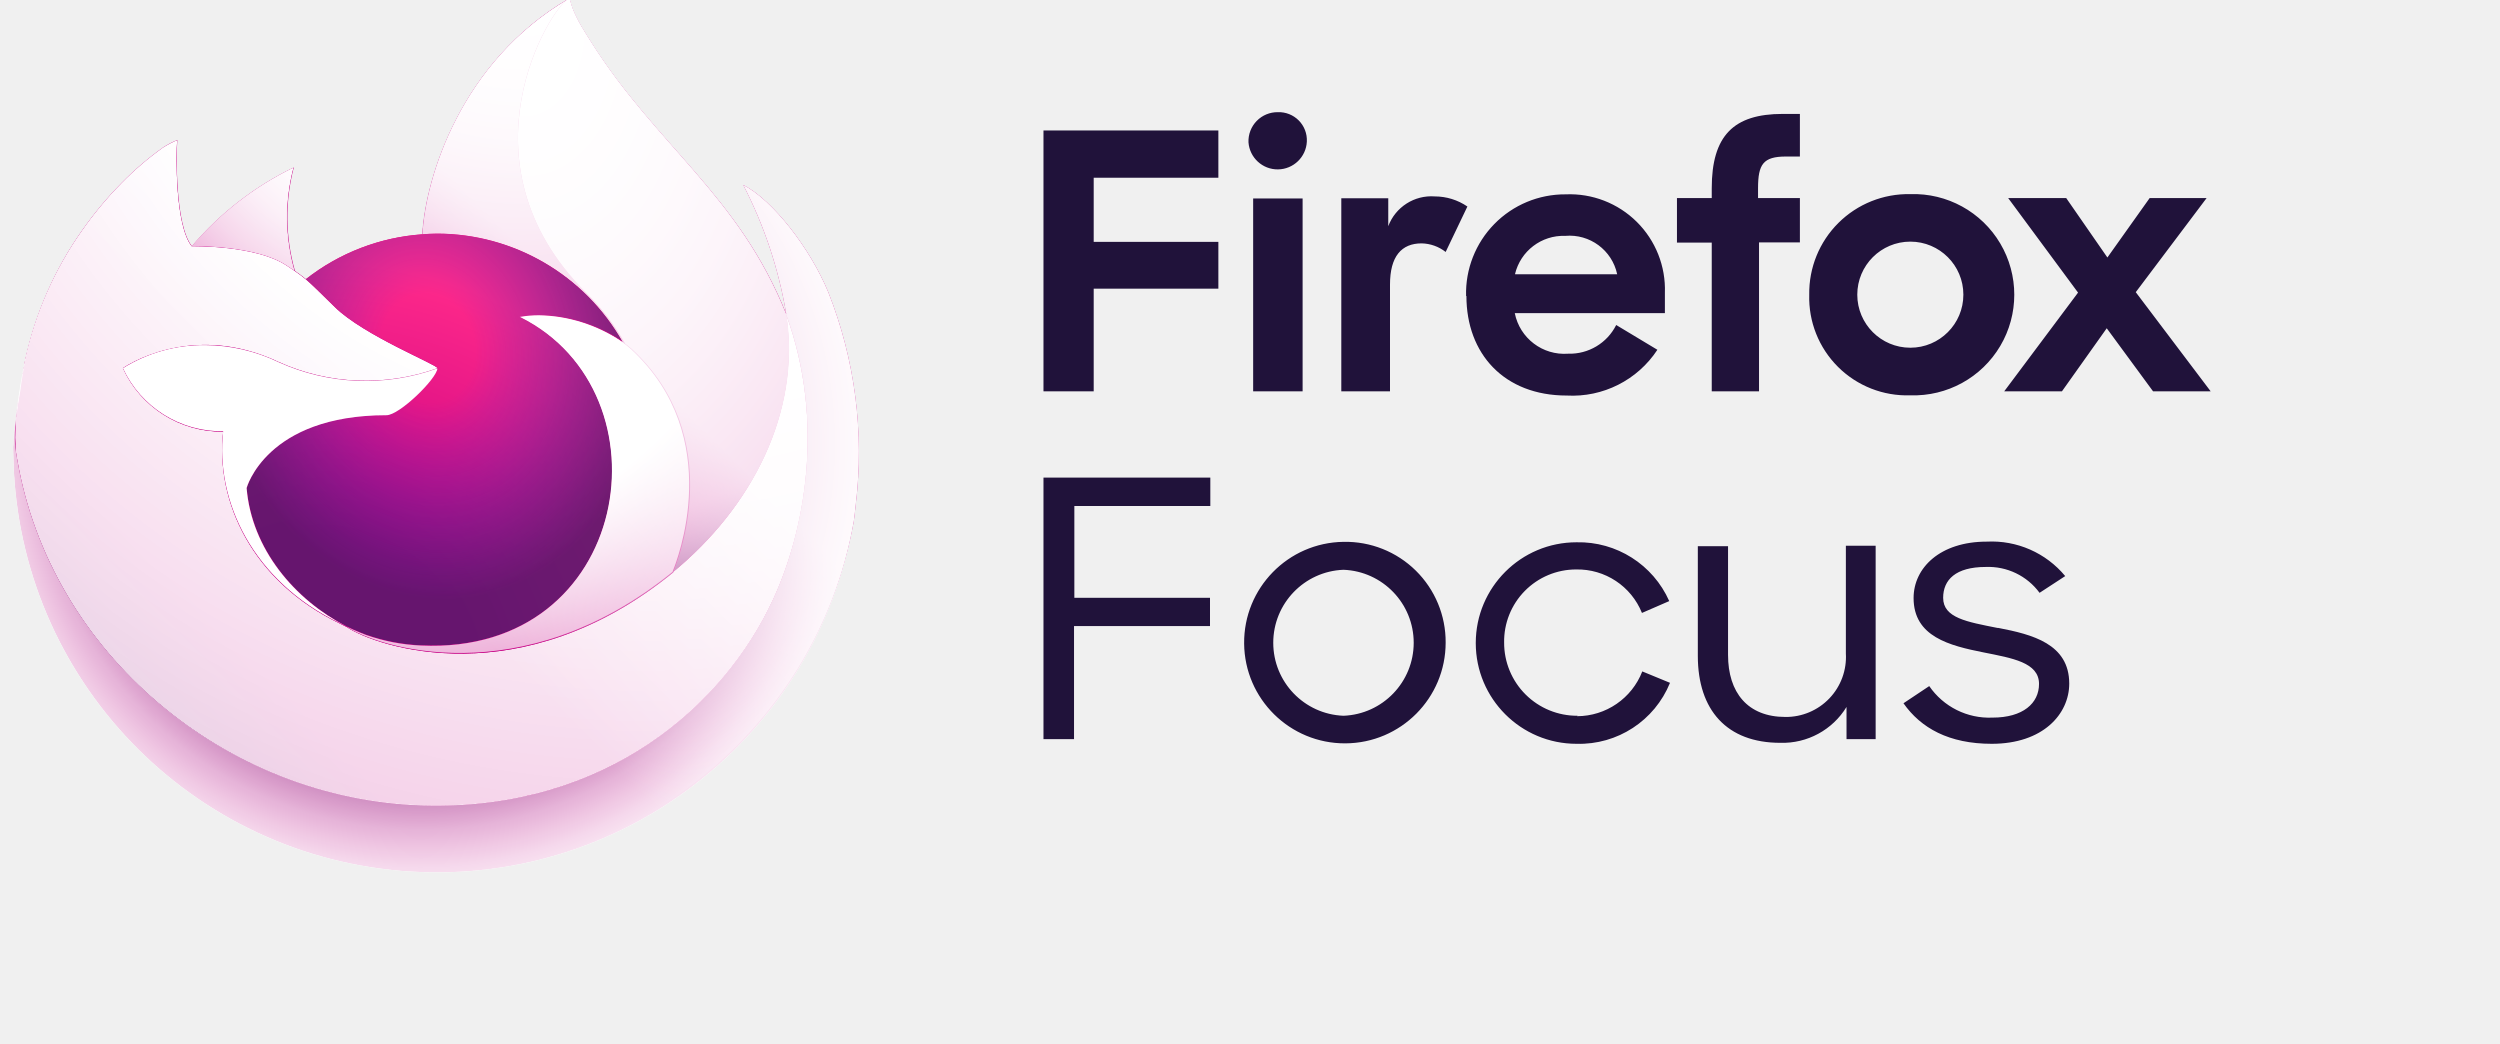
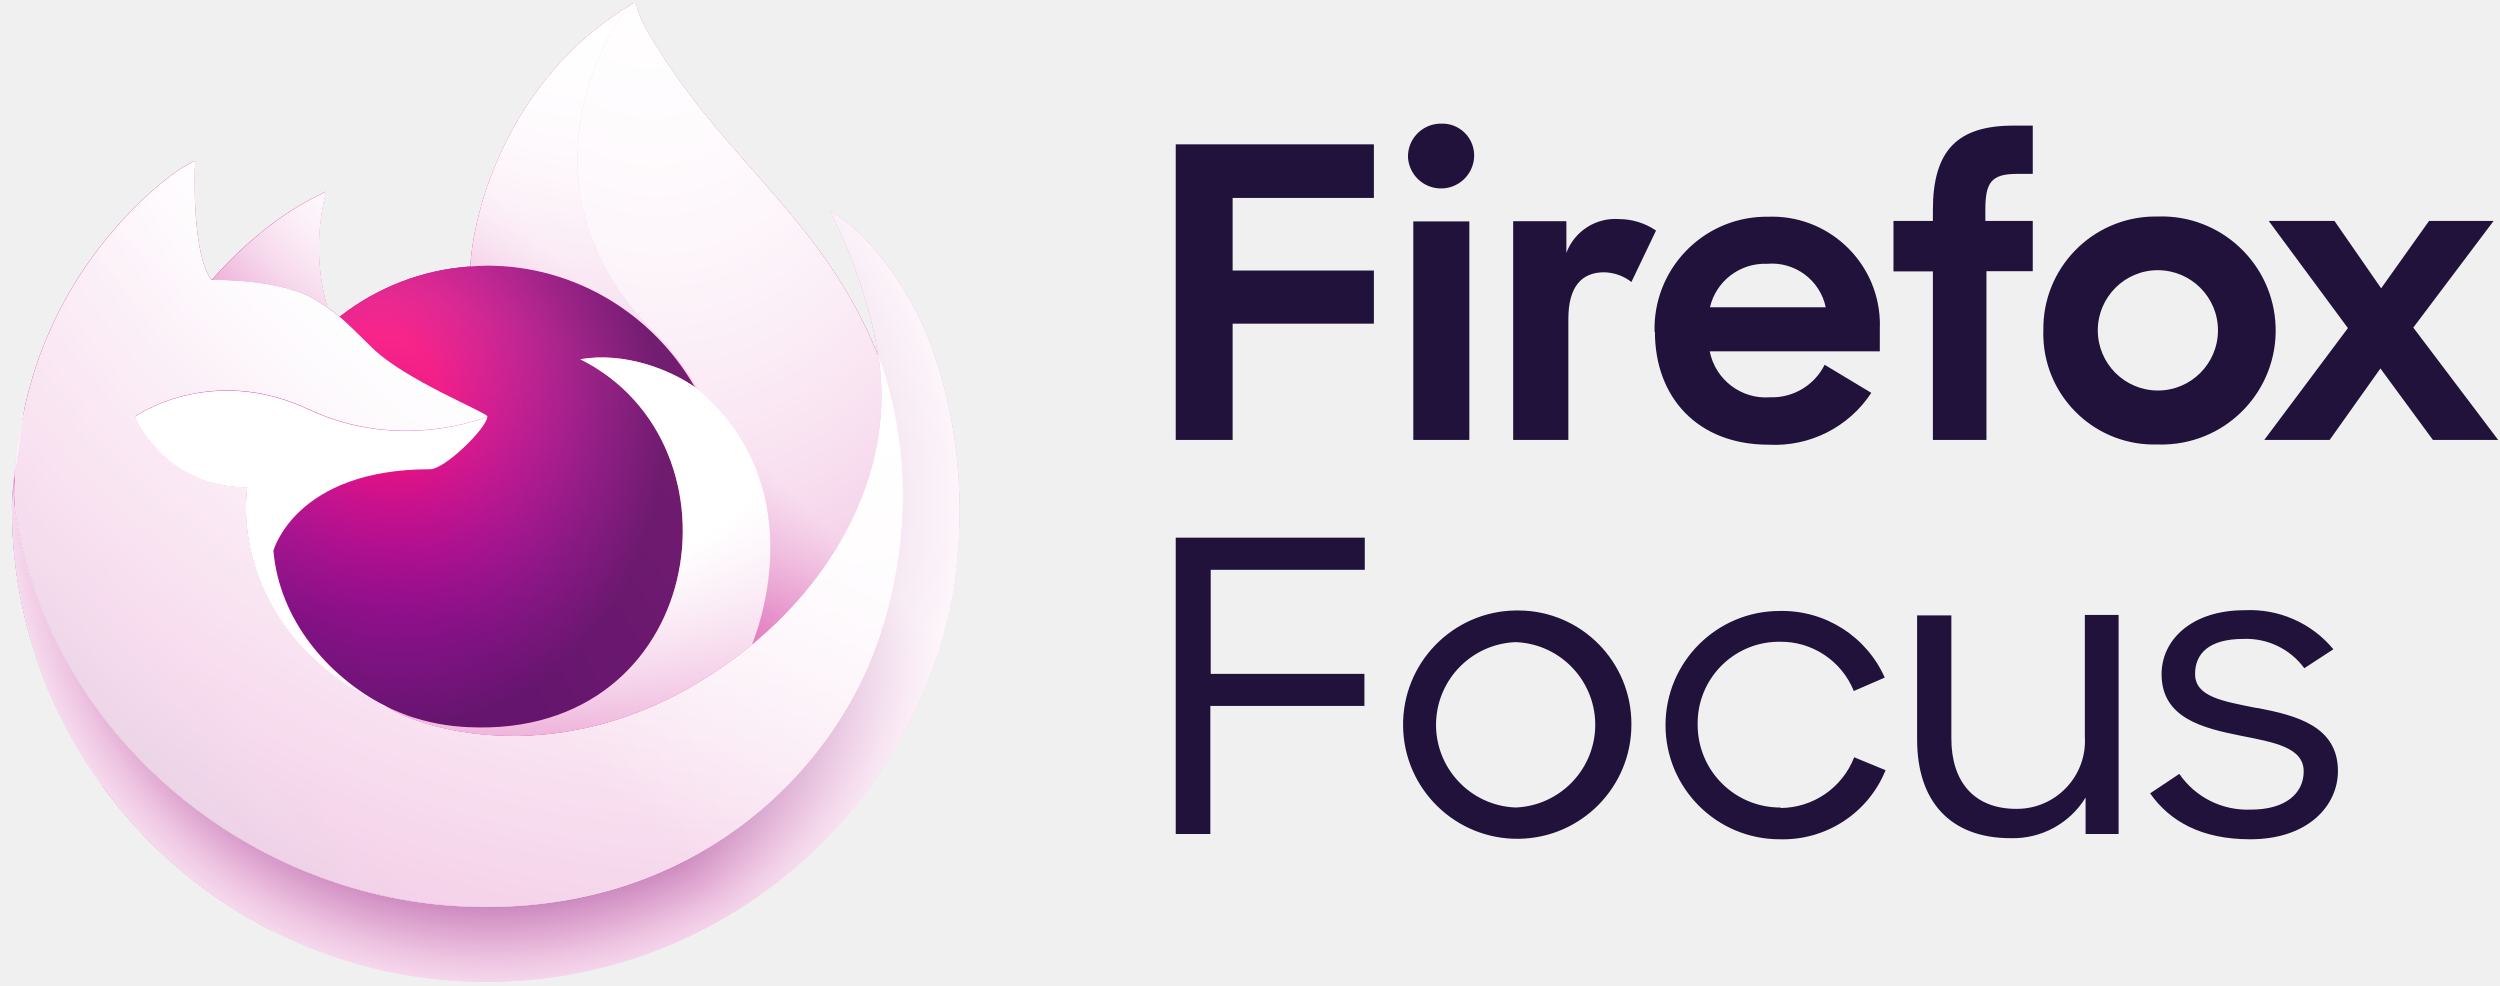
- <svg xmlns="http://www.w3.org/2000/svg" width="230" height="96" viewBox="0 0 230 96">
+ <svg xmlns="http://www.w3.org/2000/svg" xmlns:xlink="http://www.w3.org/1999/xlink" xml:space="preserve" viewBox="0 0 202.7 80" width="203" height="80">
+   <path fill="#20123A" d="M95.32 11.72h16.09v4.35H99.94v5.9h11.47v4.31H99.94v9.44h-4.62v-24zm21.56-1.68c1.42-.05 2.62 1.06 2.67 2.49v.21c-.07 1.48-1.33 2.63-2.81 2.56-1.36-.06-2.46-1.13-2.56-2.49-.06-1.47 1.09-2.71 2.57-2.77h.13m-2.27 7.94h4.55v17.74h-4.55V17.98zm17.71 4.92c-.63-.5-1.41-.77-2.21-.79-1.85 0-2.91 1.19-2.91 3.79v9.82h-4.48V17.96h4.32v2.57c.66-1.76 2.4-2.88 4.28-2.74 1.07 0 2.12.33 3 .93l-2 4.18zm1.88 4.05c-.14-5.02 3.82-9.21 8.85-9.35h.31c4.83-.21 8.92 3.54 9.13 8.38.01.23.01.46 0 .68v1.87h-13.81c.46 2.31 2.57 3.91 4.91 3.73 1.86.06 3.59-.97 4.42-2.64l3.79 2.28c-1.83 2.79-5.01 4.39-8.34 4.21-5.77 0-9.23-3.85-9.23-9.16m4.51-2h9.36c-.47-2.22-2.52-3.73-4.78-3.53-2.18-.08-4.12 1.4-4.62 3.52m14.9-7h3.2v-.89c0-4.84 2-6.85 6.53-6.85h1.58v3.92h-1.28c-2.11 0-2.57.72-2.57 2.93v.89h3.85v4.08h-3.76v13.7h-4.35V22.04h-3.2v-4.1zm12.17 8.89c-.08-5.03 3.94-9.17 8.97-9.25h.33c5.11-.17 9.39 3.84 9.56 8.95s-3.84 9.39-8.95 9.56c-.2.01-.41.01-.61 0-4.97.17-9.13-3.72-9.3-8.69-.01-.19-.01-.38 0-.57m14.18 0c0-2.7-2.18-4.88-4.87-4.89s-4.88 2.18-4.89 4.87v.01c0 2.7 2.18 4.88 4.87 4.89s4.88-2.18 4.89-4.87v-.01m10.55-.19-6.43-8.7h5.34l3.79 5.47 3.89-5.47h5.24l-6.52 8.66 6.89 9.12h-5.3l-4.26-5.8-4.12 5.8h-5.31l6.79-9.08zM95.32 67.72h2.81v-10.4h12.51v-2.6H98.16v-8.45h12.51v-2.61H95.32v24.06zm27.6-18.15c-5.12.07-9.21 4.28-9.14 9.4.07 5.12 4.28 9.21 9.4 9.14 5.07-.07 9.14-4.2 9.14-9.27.03-5.09-4.06-9.24-9.15-9.27h-.25m0 16c-3.71-.14-6.6-3.27-6.46-6.97.14-3.51 2.95-6.32 6.46-6.46 3.71.14 6.6 3.27 6.46 6.97-.14 3.51-2.96 6.32-6.46 6.46m21.54 0c-3.71.03-6.73-2.95-6.76-6.66v-.07c-.06-3.66 2.85-6.67 6.51-6.73h.11c2.65-.06 5.07 1.54 6.06 4l2.51-1.09c-1.49-3.36-4.86-5.49-8.53-5.41-5.12 0-9.27 4.15-9.27 9.27s4.15 9.27 9.27 9.27c3.76.11 7.19-2.13 8.6-5.61l-2.55-1.05c-.96 2.48-3.34 4.11-6 4.12m24.73-5.77c.18 3.04-2.15 5.65-5.19 5.83-.12.01-.25.01-.37.01-3.48 0-5.28-2.25-5.28-5.71v-10h-2.78v10.09c0 5 2.68 8 7.59 8 2.48.07 4.8-1.19 6.09-3.3v2.96h2.68V49.93h-2.74v9.91zm13.95-2.35c-2.81-.56-5-.92-5-2.77 0-1.65 1.14-2.84 3.92-2.84 1.94-.08 3.8.81 4.95 2.38l2.36-1.54c-1.77-2.14-4.45-3.31-7.22-3.17-4.29 0-6.73 2.41-6.73 5.19 0 3.56 3.32 4.38 6.43 5 2.64.53 5.11.92 5.11 2.9 0 1.78-1.47 3.1-4.28 3.1-2.31.1-4.51-.99-5.82-2.9l-2.37 1.58c1.6 2.28 4.18 3.73 8.12 3.73 4.72 0 7.13-2.74 7.13-5.54 0-3.66-3.41-4.52-6.52-5.12" />
+   <linearGradient id="a" x1="69.884" x2="5.941" y1="84.88" y2="23.188" gradientTransform="matrix(1 0 0 -1 0 97.4403)" gradientUnits="userSpaceOnUse">
+     <stop offset="0" stop-color="#c60084" />
+     <stop offset=".76" stop-color="#c60084" />
+     <stop offset="1" stop-color="#4e1a69" />
+   </linearGradient>
+   <path fill="url(#a)" d="M74.99 26.91c-1.67-4.03-5.06-8.37-7.73-9.75 2.17 4.25 3.42 8.51 3.9 11.69 0 0 0 .02.01.06C66.81 18.06 59.43 13.68 53.4 4.15c-.31-.48-.61-.96-.91-1.48-.17-.29-.3-.55-.42-.8-.25-.48-.44-.99-.58-1.52 0-.05-.04-.1-.09-.1-.02-.01-.05-.01-.07 0-.01 0-.01.01-.02.01s-.02.01-.03.01l.02-.02C41.62 5.92 38.34 16.4 38.04 21.64c-3.87.26-7.56 1.69-10.61 4.08-.32-.27-.65-.52-1-.75-.88-3.07-.91-6.32-.11-9.41-3.96 1.8-7.03 4.65-9.27 7.16h-.02c-1.53-1.93-1.42-8.31-1.33-9.65-.02-.08-1.14.58-1.28.68-1.35.96-2.61 2.04-3.77 3.22-1.32 1.34-2.52 2.78-3.6 4.31-2.48 3.51-4.23 7.48-5.17 11.67-.02.08-.03.17-.05.25-.07.34-.33 2.04-.38 2.4v.08C1.11 37.43.9 39.21.82 41v.2c0 21.27 17.25 38.51 38.52 38.51 19.05 0 34.87-13.83 37.97-32 .06-.49.12-.99.17-1.49.77-6.56-.08-13.5-2.49-19.31zm-44.4 30.15c.18.08.35.18.53.26l.03.02c-.19-.09-.37-.18-.56-.28zm8.81-23.23zm31.77-4.9v-.04.04z" />
  <defs>
-     <clipPath id="g">
-       <path fill="none" d="M0 0h230v80H0z" />
-     </clipPath>
-     <clipPath id="clip-1">
-       <path fill="none" d="M0 0h136v208H0z" />
-     </clipPath>
-     <clipPath id="clip-2">
-       <path d="M54.87 85.75c.27.13.53.28.8.4l-.85-.43m13.37-35.03zm47.92-7.4v-.06a.13.13 0 0 0 0 .06M86.21 0h-.07c-14.6 8.56-19.56 24.38-20 32.3a29.18 29.18 0 0 0-16 6.16c-.48-.4-.94-.74-1.51-1.13a26.93 26.93 0 0 1-.16-14.21 43.07 43.07 0 0 0-14 10.81c-2.31-2.93-2.14-12.55-2-14.57a10.69 10.69 0 0 0-1.94 1 42.36 42.36 0 0 0-5.69 4.87 51 51 0 0 0-5.42 6.51 48.91 48.91 0 0 0-7.8 17.62c0 .12-.05.25-.08.38-.11.51-.51 3.07-.58 3.63a.62.62 0 0 1 0 .13 55.6 55.6 0 0 0-.94 8v.3a58.14 58.14 0 0 0 115.36 9.9c.1-.74.18-1.49.26-2.24a59.62 59.62 0 0 0-3.77-29.21c-2.52-6.08-7.64-12.64-11.66-14.72a60.37 60.37 0 0 1 5.89 17.65.51.51 0 0 0 0 .09c-6.57-16.38-17.72-23-26.82-37.38-.46-.73-.92-1.46-1.37-2.22a16.4 16.4 0 0 1-.64-1.21 10.42 10.42 0 0 1-.87-2.3.14.14 0 0 0-.12-.16h-.07z" fill="none" />
-     </clipPath>
-     <linearGradient id="gradient-1" y1="207.99" x2="1" y2="207.99" gradientTransform="matrix(-134.1 0 0 134.1 130.09 -27831.57)" gradientUnits="userSpaceOnUse">
-       <stop offset="0" stop-color="#c60084" />
-       <stop offset="0.76" stop-color="#c60084" />
-       <stop offset="1" stop-color="#4e1a69" />
-     </linearGradient>
-     <clipPath id="clip-3">
-       <path d="M116.1 43.18a.13.13 0 0 0 0 .06c5.48 14.88 2.49 30-1.81 39.24-6.67 14.3-22.79 29-48 28.24C39 110 15 89.75 10.48 63.24c-.82-4.18 0-6.3.41-9.69a43.3 43.3 0 0 0-.94 8v.3a58.14 58.14 0 0 0 115.43 9.85c.1-.74.18-1.49.26-2.24a59.62 59.62 0 0 0-3.77-29.21c-2.52-6.08-7.64-12.64-11.66-14.72a60.37 60.37 0 0 1 5.89 17.65" fill="none" />
-     </clipPath>
-     <radialGradient id="gradient-2" cx="0" cy="208" r="1" gradientTransform="matrix(-121.19 0 0 121.19 140.53 -25141.13)" gradientUnits="userSpaceOnUse">
-       <stop offset="0" stop-color="#fff" />
-       <stop offset="0.13" stop-color="#fff" />
-       <stop offset="1" stop-color="#fff" />
-     </radialGradient>
-     <mask id="mask-1" x="-36.58" y="-31.81" width="209.63" height="209.16" maskUnits="userSpaceOnUse">
-       <path transform="rotate(-50.87 68.23 72.76)" fill="url(#gradient-3)" d="M-5.37-2.47h147.21v150.48H-5.37z" />
-     </mask>
-     <radialGradient id="gradient-3" cx="0" cy="208" r="1" gradientTransform="matrix(-121.19 0 0 121.19 75.65 -25143.99)" gradientUnits="userSpaceOnUse">
-       <stop offset="0" stop-color="#fff" />
-       <stop offset="0.3" stop-color="#fff" />
-       <stop offset="0.33" stop-color="#dcdcdc" />
-       <stop offset="0.39" stop-color="#8a8a8a" />
-       <stop offset="0.44" stop-color="#4d4d4d" />
-       <stop offset="0.48" stop-color="#282828" />
-       <stop offset="0.5" stop-color="#1a1a1a" />
-       <stop offset="1" stop-color="#1a1a1a" />
-     </radialGradient>
-     <radialGradient id="gradient-4" cx="0" cy="208" r="1" gradientTransform="matrix(-121.19 0 0 121.19 75.65 -25143.99)" gradientUnits="userSpaceOnUse">
-       <stop offset="0" stop-color="#4e1a69" />
-       <stop offset="0.3" stop-color="#4e1a69" />
-       <stop offset="0.31" stop-color="#57186b" />
-       <stop offset="0.4" stop-color="#930b78" />
-       <stop offset="0.46" stop-color="#b80381" />
-       <stop offset="0.5" stop-color="#c60084" />
-       <stop offset="1" stop-color="#c60084" />
-     </radialGradient>
-     <clipPath id="clip-4">
-       <path d="M66.11 32.31c.68-.05 1.35-.1 2-.1a29.33 29.33 0 0 1 25.51 14.87l.36.27a31.22 31.22 0 0 0-5.39-7.05C70.52 22.23 83.85 1.12 86.1.05c-14.6 8.56-19.56 24.38-20 32.3" fill="none" />
-     </clipPath>
-     <radialGradient id="gradient-5" cx="0" cy="208" r="1" gradientTransform="matrix(-87.8 0 0 87.8 117.36 -18245.43)" gradientUnits="userSpaceOnUse">
-       <stop offset="0" stop-color="#fff" />
-       <stop offset="0.17" stop-color="#fff" />
-       <stop offset="0.25" stop-color="#fefbfd" />
-       <stop offset="0.32" stop-color="#fcf0f8" />
-       <stop offset="0.39" stop-color="#f7ddee" />
-       <stop offset="0.45" stop-color="#f1c2e1" />
-       <stop offset="0.52" stop-color="#e99fd1" />
-       <stop offset="0.59" stop-color="#e074bc" />
-       <stop offset="0.65" stop-color="#d543a4" />
-       <stop offset="0.71" stop-color="#ca138d" />
-       <stop offset="0.86" stop-color="#4e1a69" />
-       <stop offset="1" stop-color="#4e1a69" />
-     </radialGradient>
-     <clipPath id="clip-5">
-       <path d="M66.11 32.31a29.18 29.18 0 0 0-16 6.16c.88.76 1.88 1.76 4 3.83 3.95 3.89 14.07 7.92 14.09 8.39-.1 1.44-5.21 6.43-7 6.43-16.53 0-19.21 10-19.21 10 .73 8.42 6.6 15.36 13.69 19 .33.17.66.32 1 .47.57.25 1.14.48 1.71.7a26.15 26.15 0 0 0 7.57 1.46c29 1.36 34.58-34.65 13.68-45.1 5.35-.94 10.91 1.22 14 3.4a29.33 29.33 0 0 0-25.49-14.84c-.69 0-1.36 0-2 .1" fill="none" />
-     </clipPath>
-     <radialGradient id="gradient-6" cx="0" cy="208" r="1" gradientTransform="matrix(57.71 0 0 -57.71 52.03 12097.47)" gradientUnits="userSpaceOnUse">
-       <stop offset="0" stop-color="#c60084" />
-       <stop offset="0.35" stop-color="#c60084" />
-       <stop offset="0.4" stop-color="#cb0384" />
-       <stop offset="1" stop-color="#ff298a" />
-     </radialGradient>
-     <mask id="mask-2" x="28.74" y="18.83" width="85.01" height="84.69" maskUnits="userSpaceOnUse">
-       <path transform="rotate(-13.6 71.252 61.188)" fill="url(#gradient-7)" d="M35.99 26.14h70.51v70.07H35.99z" />
-     </mask>
-     <radialGradient id="gradient-7" cx="0" cy="208" r="1" gradientTransform="matrix(30.59 0 0 -35.84 70.12 7502.03)" gradientUnits="userSpaceOnUse">
-       <stop offset="0" />
-       <stop offset="0.21" />
-       <stop offset="0.35" stop-color="#2b2b2b" />
-       <stop offset="0.66" stop-color="#818181" />
-       <stop offset="0.87" stop-color="#b7b7b7" />
-       <stop offset="0.97" stop-color="#ccc" />
-       <stop offset="1" stop-color="#ccc" />
-     </radialGradient>
-     <radialGradient id="gradient-8" cx="0" cy="208" r="1" gradientTransform="matrix(30.59 0 0 -35.84 70.12 7502.03)" gradientUnits="userSpaceOnUse">
-       <stop offset="0" stop-color="#592acb" />
-       <stop offset="0.21" stop-color="#592acb" />
-       <stop offset="0.37" stop-color="#5626b3" />
-       <stop offset="0.78" stop-color="#501d7e" />
-       <stop offset="0.97" stop-color="#4e1a69" />
-       <stop offset="1" stop-color="#4e1a69" />
-     </radialGradient>
-     <clipPath id="clip-6">
-       <path d="M34.45 33.94c.27 0 8.71-.15 12.95 2.6.47.31.86.56 1.2.8a26.93 26.93 0 0 1-.16-14.21 43.07 43.07 0 0 0-14 10.81" fill="none" />
-     </clipPath>
-     <mask id="mask-3" x="27.34" y="16.05" width="28.37" height="28.37" maskUnits="userSpaceOnUse">
-       <path transform="rotate(-45.26 41.527 30.236)" fill="url(#gradient-9)" d="M31.5 20.21h20.06v20.06H31.5z" />
-     </mask>
-     <radialGradient id="gradient-9" cx="0" cy="208" r="1" gradientTransform="matrix(-41.51 0 0 41.51 72.82 -8604.22)" gradientUnits="userSpaceOnUse">
-       <stop offset="0" stop-color="#fff" />
-       <stop offset="0.43" stop-color="#fff" />
-       <stop offset="0.52" stop-color="#f8f8f8" />
-       <stop offset="0.66" stop-color="#e5e5e5" />
-       <stop offset="0.82" stop-color="#c6c6c6" />
-       <stop offset="0.99" stop-color="#9b9b9b" />
-       <stop offset="1" stop-color="#999" />
-     </radialGradient>
-     <radialGradient id="gradient-10" cx="0" cy="208" r="1" gradientTransform="matrix(-41.51 0 0 41.51 72.82 -8604.22)" gradientUnits="userSpaceOnUse">
-       <stop offset="0" stop-color="#fff" />
-       <stop offset="0.43" stop-color="#fff" />
-       <stop offset="1" stop-color="#fff" />
-     </radialGradient>
-     <clipPath id="clip-7">
-       <path d="M30.47 20.41a42.36 42.36 0 0 0-5.69 4.87 51 51 0 0 0-5.42 6.51 48.91 48.91 0 0 0-7.8 17.62c0 .12-2.1 9.15-1.08 13.83C15 89.75 39 110 66.27 110.77c25.25.71 41.37-13.94 48-28.24 4.3-9.24 7.29-24.36 1.81-39.24v-.06s0-.07 0 0a.51.51 0 0 0 0 .09c2.06 13.47-4.79 26.52-15.49 35.34v.07c-20.86 17-40.82 10.25-44.86 7.5l-.85-.43c-12.16-5.81-17.19-16.89-16.11-26.4A14.93 14.93 0 0 1 25 50.69s9.22-6.58 21.37-.86a29 29 0 0 0 21.83.86c0-.47-10.14-4.5-14.09-8.39-2.11-2.07-3.11-3.07-4-3.83-.48-.4-.94-.74-1.51-1.13-.34-.24-.73-.49-1.2-.8-4.24-2.75-12.68-2.6-12.95-2.6-2.31-2.93-2.14-12.55-2-14.57a12.93 12.93 0 0 0-1.92 1" fill="none" />
-     </clipPath>
-     <mask id="mask-4" x="-34.37" y="-34" width="199.81" height="198.85" maskUnits="userSpaceOnUse">
-       <path transform="rotate(-53.93 65.525 65.429)" fill="url(#gradient-11)" d="M-4.71-7.01h140.48v144.87H-4.71z" />
-     </mask>
-     <radialGradient id="gradient-11" cx="0" cy="208" r="1" gradientTransform="matrix(-177.12 0 0 177.12 151.2 -36799.97)" gradientUnits="userSpaceOnUse">
-       <stop offset="0" stop-color="#fff" />
-       <stop offset="0.41" stop-color="#fff" />
-       <stop offset="1" stop-color="#b3b3b3" />
-     </radialGradient>
-     <radialGradient id="gradient-12" cx="0" cy="208" r="1" gradientTransform="matrix(-177.12 0 0 177.12 151.2 -36799.97)" gradientUnits="userSpaceOnUse">
-       <stop offset="0" stop-color="#fff" />
-       <stop offset="0.41" stop-color="#fff" />
-       <stop offset="1" stop-color="#fff" />
-     </radialGradient>
-     <clipPath id="clip-8">
-       <path d="M86.21 0h-.07c-2.29 1.12-15.62 22.23 2.45 40.3A31.22 31.22 0 0 1 94 47.35c.32.24.62.48.88.71 13.18 12.15 6.27 29.32 5.76 30.55 10.7-8.82 17.55-21.87 15.49-35.34-6.57-16.38-17.72-23-26.82-37.38-.46-.73-.92-1.46-1.37-2.22a16.4 16.4 0 0 1-.64-1.21 10.42 10.42 0 0 1-.87-2.3.14.14 0 0 0-.15-.16h-.07z" fill="none" />
-     </clipPath>
-     <radialGradient id="gradient-13" cx="0" cy="208" r="1" gradientTransform="matrix(0 137.13 89.98 0 -18632.1 .39)" gradientUnits="userSpaceOnUse">
-       <stop offset="0" stop-color="#fff" />
-       <stop offset="0.12" stop-color="#fefcfe" />
-       <stop offset="0.21" stop-color="#fcf2f9" />
-       <stop offset="0.29" stop-color="#f9e2f1" />
-       <stop offset="0.37" stop-color="#f3cbe6" />
-       <stop offset="0.44" stop-color="#edaed8" />
-       <stop offset="0.51" stop-color="#e58ac6" />
-       <stop offset="0.58" stop-color="#db5fb2" />
-       <stop offset="0.64" stop-color="#d02e9a" />
-       <stop offset="0.69" stop-color="#c60084" />
-       <stop offset="1" stop-color="#c60084" />
-     </radialGradient>
-     <mask id="mask-5" x="42.44" y="-17.02" width="103.8" height="112.64" maskUnits="userSpaceOnUse">
-       <path transform="rotate(-22.79 94.336 39.304)" fill="url(#gradient-14)" d="M57.15-6.16h74.38v90.93H57.15z" />
-     </mask>
-     <linearGradient id="gradient-14" y1="208.3" x2="1" y2="208.3" gradientTransform="matrix(0 -15.01 -15.01 0 3221.17 85.65)" gradientUnits="userSpaceOnUse">
-       <stop offset="0" stop-color="#fff" />
-       <stop offset="0.14" stop-color="#d1d1d1" />
-       <stop offset="0.38" stop-color="#888" />
-       <stop offset="0.59" stop-color="#4d4d4d" />
-       <stop offset="0.77" stop-color="#232323" />
-       <stop offset="0.92" stop-color="#0a0a0a" />
-       <stop offset="1" />
-     </linearGradient>
-     <linearGradient id="gradient-15" y1="208.3" x2="1" y2="208.3" gradientTransform="matrix(0 -15.01 -15.01 0 3221.17 85.65)" gradientUnits="userSpaceOnUse">
-       <stop offset="0" stop-color="#4e1a69" />
-       <stop offset="1" stop-color="#4e1a69" />
-     </linearGradient>
-     <clipPath id="clip-9">
-       <path d="M79.61 43.68c20.9 10.45 15.29 46.46-13.68 45.1a26.15 26.15 0 0 1-7.57-1.46c-.57-.22-1.14-.45-1.71-.7-.32-.15-.65-.3-1-.47 4 2.75 24 9.49 44.86-7.5v-.07c.51-1.23 7.42-18.4-5.76-30.55-.26-.23-.56-.47-.88-.71l-.36-.27a20.91 20.91 0 0 0-11.37-3.63 14.72 14.72 0 0 0-2.64.23" fill="none" />
-     </clipPath>
-     <radialGradient id="gradient-16" cx="0" cy="208" r="1" gradientTransform="matrix(-142.45 0 0 142.45 108.73 -29602.1)" gradientUnits="userSpaceOnUse">
-       <stop offset="0" stop-color="#fff" />
-       <stop offset="0.36" stop-color="#fff" />
-       <stop offset="0.74" stop-color="#c60084" />
-       <stop offset="0.83" stop-color="#4e1a69" />
-       <stop offset="1" stop-color="#4e1a69" />
-     </radialGradient>
-     <clipPath id="clip-10">
-       <path d="M25 50.69a14.93 14.93 0 0 0 13.77 8.66c-1.08 9.51 4 20.59 16.11 26.4.27.13.53.28.8.4-7.09-3.67-13-10.61-13.69-19 0 0 2.68-10 19.21-10 1.79 0 6.9-5 7-6.43a29 29 0 0 1-21.83-.86 23.52 23.52 0 0 0-10.07-2.34A20.85 20.85 0 0 0 25 50.69" fill="none" />
-     </clipPath>
-     <radialGradient id="gradient-17" cx="0" cy="208" r="1" gradientTransform="matrix(-121.03 0 0 121.03 99.23 -25120.34)" gradientUnits="userSpaceOnUse">
-       <stop offset="0" stop-color="#fff" />
-       <stop offset="0.09" stop-color="#fff" />
-       <stop offset="0.62" stop-color="#fff" />
-       <stop offset="1" stop-color="#fff" />
-     </radialGradient>
-     <clipPath id="clip-11">
-       <path d="M116.11 43.29v-.06a.13.13 0 0 0 0 .06M86.21 0h-.07c-14.6 8.56-19.56 24.38-20 32.3.68-.05 1.35-.1 2-.1a29.33 29.33 0 0 1 25.48 14.88c-3.1-2.18-8.66-4.34-14-3.4 20.9 10.45 15.29 46.46-13.68 45.1a26.15 26.15 0 0 1-7.57-1.46c-.57-.22-1.14-.45-1.71-.7-.32-.15-.65-.3-1-.47l-.85-.43c.27.13.53.28.8.4-7.09-3.67-13-10.61-13.69-19 0 0 2.68-10 19.21-10 1.79 0 6.9-5 7-6.43 0-.47-10.14-4.5-14.09-8.39-2.11-2.07-3.11-3.07-4-3.83-.48-.4-.94-.74-1.51-1.13a26.93 26.93 0 0 1-.16-14.21 43.07 43.07 0 0 0-14 10.81c-2.31-2.93-2.14-12.55-2-14.57a10.69 10.69 0 0 0-1.94 1 42.36 42.36 0 0 0-5.69 4.87 51 51 0 0 0-5.42 6.51 48.91 48.91 0 0 0-7.8 17.62c0 .12-.05.25-.08.38-.11.51-.6 3.08-.67 3.66a66.71 66.71 0 0 0-.77 8.16v.3a58.14 58.14 0 0 0 115.38 9.83c.1-.74.18-1.49.26-2.24a59.62 59.62 0 0 0-3.77-29.21c-2.52-6.08-7.64-12.64-11.66-14.72a60.37 60.37 0 0 1 5.89 17.65.51.51 0 0 0 0 .09c-6.57-16.38-17.72-23-26.82-37.38-.46-.73-.92-1.46-1.37-2.22a16.4 16.4 0 0 1-.64-1.21 10.42 10.42 0 0 1-.87-2.3.14.14 0 0 0-.12-.16h-.07z" fill="none" />
-     </clipPath>
-     <mask id="mask-6" x="-50.06" y="-58.43" width="236.86" height="236.86" maskUnits="userSpaceOnUse">
-       <path transform="rotate(-45 68.372 60)" fill="url(#gradient-18)" d="M-15.37-23.74h167.48v167.48H-15.37z" />
-     </mask>
-     <linearGradient id="gradient-18" y1="207.98" x2="1" y2="207.98" gradientTransform="matrix(-116.13 0 0 116.13 129.58 -24093.57)" gradientUnits="userSpaceOnUse">
-       <stop offset="0" stop-color="#ccc" />
-       <stop offset="0.3" stop-color="#ccc" />
-       <stop offset="0.38" stop-color="#a2a2a2" />
-       <stop offset="0.57" stop-color="#373737" />
-       <stop offset="0.66" />
-       <stop offset="1" />
-     </linearGradient>
-     <linearGradient id="gradient-19" y1="207.98" x2="1" y2="207.98" gradientTransform="matrix(-116.13 0 0 116.13 129.58 -24093.57)" gradientUnits="userSpaceOnUse">
-       <stop offset="0" stop-color="#fff" />
-       <stop offset="0.3" stop-color="#fff" />
-       <stop offset="0.66" stop-color="#fff" />
-       <stop offset="1" stop-color="#fff" />
-     </linearGradient>
+     <path id="b" d="M74.99 26.91c-1.67-4.03-5.06-8.37-7.73-9.75 2.17 4.25 3.42 8.51 3.9 11.69v.08c3.64 9.85 1.65 19.88-1.2 25.99-4.41 9.47-15.1 19.18-31.83 18.71-18.06-.51-33.98-13.92-36.95-31.48-.54-2.77 0-4.18.27-6.42-.33 1.73-.46 2.23-.62 5.31v.2c0 21.27 17.24 38.51 38.51 38.51 19.05 0 34.87-13.83 37.97-32 .06-.49.12-.99.17-1.49.77-6.6-.08-13.54-2.49-19.35z" />
  </defs>
-   <g clip-path="url(#g)">
-     <g clip-path="url(#g)" fill="#20123a">
-       <path d="M96 12h16.09v4.35h-11.47v5.9h11.47v4.31h-11.47V36H96zm21.56-1.68a2.58 2.58 0 0 1 2.67 2.7 2.69 2.69 0 0 1-5.37.07 2.67 2.67 0 0 1 2.7-2.77m-2.27 7.94h4.55V36h-4.55zM133 23.18a3.71 3.71 0 0 0-2.21-.79c-1.85 0-2.91 1.19-2.91 3.79V36h-4.48V18.24h4.32v2.57a4.24 4.24 0 0 1 4.28-2.74 5.32 5.32 0 0 1 3 .93zm1.88 4.05a9.1 9.1 0 0 1 9.16-9.35 8.76 8.76 0 0 1 9.13 9.06v1.87h-13.81a4.65 4.65 0 0 0 4.91 3.73 4.78 4.78 0 0 0 4.42-2.64l3.79 2.28a9.36 9.36 0 0 1-8.34 4.21c-5.77 0-9.23-3.85-9.23-9.16m4.51-2h9.36A4.48 4.48 0 0 0 144 21.7a4.58 4.58 0 0 0-4.62 3.52m14.9-7h3.2v-.89c0-4.84 2-6.85 6.53-6.85h1.58v3.92h-1.28c-2.11 0-2.57.72-2.57 2.93v.89h3.85v4.08h-3.76V36h-4.35V22.32h-3.2zm12.17 8.89a9.11 9.11 0 0 1 9.3-9.25 9.26 9.26 0 1 1 0 18.51 9 9 0 0 1-9.3-9.26m14.18 0a4.88 4.88 0 1 0-9.76 0 4.88 4.88 0 1 0 9.76 0m10.55-.19l-6.43-8.7h5.34l3.79 5.47 3.89-5.47h5.24l-6.52 8.66 6.89 9.12h-5.3l-4.26-5.8-4.12 5.8h-5.31zM96 68h2.81V57.6h12.51V55H98.84v-8.45h12.51v-2.61H96zm27.6-18.15a9.27 9.27 0 1 0 9.4 9.27 9.21 9.21 0 0 0-9.4-9.27m0 16a6.72 6.72 0 0 1 0-13.43 6.72 6.72 0 0 1 0 13.43m21.54 0a6.71 6.71 0 0 1-6.76-6.73 6.62 6.62 0 0 1 6.62-6.73 6.39 6.39 0 0 1 6.06 4l2.51-1.09a9.11 9.11 0 0 0-8.53-5.41 9.27 9.27 0 1 0 0 18.54 9 9 0 0 0 8.6-5.61l-2.55-1.05a6.45 6.45 0 0 1-6 4.12m24.73-5.77a5.52 5.52 0 0 1-5.56 5.84c-3.48 0-5.28-2.25-5.28-5.71v-10h-2.78v10.09c0 5 2.68 8 7.59 8a6.9 6.9 0 0 0 6.09-3.3V68h2.68V50.21h-2.74zm13.95-2.35c-2.81-.56-5-.92-5-2.77 0-1.65 1.14-2.84 3.92-2.84a5.85 5.85 0 0 1 4.95 2.38L190 53a8.79 8.79 0 0 0-7.22-3.17c-4.29 0-6.73 2.41-6.73 5.19 0 3.56 3.32 4.38 6.43 5 2.64.53 5.11.92 5.11 2.9 0 1.78-1.47 3.1-4.28 3.1a6.7 6.7 0 0 1-5.82-2.9l-2.37 1.58c1.6 2.28 4.18 3.73 8.12 3.73 4.72 0 7.13-2.74 7.13-5.54 0-3.66-3.41-4.52-6.52-5.12" />
-     </g>
+   <clipPath id="c">
+     <use xlink:href="#b" overflow="visible" />
+   </clipPath>
+   <g fill="#FFF" clip-path="url(#c)">
+     <path d="M.64 17.16h77.61v62.59H.64z" />
+     <path d="M16.25 71.36c-4.22-3.43-8.08-7.28-11.52-11.48-1.69-2.06-3.26-4.19-4.72-6.39h.47V17h77.94v62.91H29.83v.4c-4.82-2.52-9.37-5.52-13.58-8.95z" />
+     <path d="M38.32 44.24c-7.01-5.69-12.16-13.35-14.77-22-.42-1.39-.77-2.8-1.06-4.23-.07-.36-.14-.71-.2-1.07V17h56.12v35.76h.63c-.35.1-.7.19-1.05.28-.71.18-1.41.34-2.13.48-1.42.29-2.86.5-4.3.65-11.96 1.25-23.92-2.33-33.24-9.93z" />
  </g>
-   <g clip-path="url(#clip-1)" transform="matrix(0.669853, 0, 0, 0.669853, -5.438631, -0.081254)" style="">
-     <g clip-path="url(#clip-2)">
-       <path transform="rotate(-43.97 68.377 59.998)" fill="url(#gradient-1)" d="M-15.34-23.75h167.42v167.5H-15.34z" />
-     </g>
-     <g clip-path="url(#clip-3)">
-       <path transform="rotate(-50.87 68.23 72.76)" fill="url(#gradient-2)" d="M-5.37-2.47h147.21v150.48H-5.37z" />
-     </g>
-     <g mask="url(#mask-1)" clip-path="url(#clip-3)">
-       <path transform="rotate(-50.87 68.23 72.76)" fill="url(#gradient-4)" d="M-5.37-2.47h147.21v150.48H-5.37z" />
-     </g>
-     <g clip-path="url(#clip-4)">
-       <path transform="rotate(-80.15 80.053 23.677)" fill="url(#gradient-5)" d="M54.35 5.9h51.4v35.56h-51.4z" />
-     </g>
-     <g clip-path="url(#clip-5)">
-       <path fill="url(#gradient-6)" d="M41.98 32.21h58.53v57.93H41.98z" />
-     </g>
-     <g mask="url(#mask-2)" clip-path="url(#clip-5)">
-       <path transform="rotate(-13.6 71.252 61.188)" fill="url(#gradient-8)" d="M35.99 26.14h70.51v70.07H35.99z" />
-     </g>
-     <g mask="url(#mask-3)" clip-path="url(#clip-6)">
-       <path transform="rotate(-45.26 41.527 30.236)" fill="url(#gradient-10)" d="M31.5 20.21h20.06v20.06H31.5z" />
-     </g>
-     <g mask="url(#mask-4)" clip-path="url(#clip-7)">
-       <path transform="rotate(-53.93 65.525 65.429)" fill="url(#gradient-12)" d="M-4.71-7.01h140.48v144.87H-4.71z" />
-     </g>
-     <g clip-path="url(#clip-8)">
-       <path transform="matrix(.99 -.1 .1 .99 -3.6 10.09)" fill="url(#gradient-13)" d="M66.53-2.28h55.62v83.16H66.53z" />
-     </g>
-     <g mask="url(#mask-5)" clip-path="url(#clip-8)">
-       <path transform="rotate(-22.79 94.336 39.304)" fill="url(#gradient-15)" d="M57.15-6.16h74.38v90.93H57.15z" />
-     </g>
-     <g clip-path="url(#clip-9)">
-       <path transform="rotate(-55.3 81.961 69.748)" fill="url(#gradient-16)" d="M45.48 33.17h72.75v72.78H45.48z" />
-     </g>
-     <g clip-path="url(#clip-10)">
-       <path transform="rotate(-24.75 46.58 66.83)" fill="url(#gradient-17)" d="M18.88 40.23H74.3v53.19H18.88z" />
-     </g>
-     <g mask="url(#mask-6)" clip-path="url(#clip-11)">
-       <path transform="rotate(-45 68.372 60)" fill="url(#gradient-19)" d="M-15.37-23.74h167.48v167.48H-15.37z" />
-     </g>
-   </g>
+   <radialGradient id="d" cx="-9529.957" cy="10209.415" r="12.951" gradientTransform="matrix(6.2 0 0 -6.2 59125.348 63339.586)" gradientUnits="userSpaceOnUse">
+     <stop offset=".3" stop-color="#4e1a69" />
+     <stop offset=".38" stop-color="#830e75" stop-opacity=".6" />
+     <stop offset=".46" stop-color="#b40480" stop-opacity=".24" />
+     <stop offset=".5" stop-color="#c60084" stop-opacity=".1" />
+   </radialGradient>
+   <path fill="url(#d)" d="M74.99 26.91c-1.67-4.03-5.06-8.37-7.73-9.75 2.17 4.25 3.42 8.51 3.9 11.69v.08c3.64 9.85 1.65 19.88-1.2 25.99-4.41 9.47-15.1 19.18-31.83 18.71-18.06-.51-33.98-13.92-36.95-31.48-.54-2.77 0-4.18.27-6.42-.33 1.73-.46 2.23-.62 5.31v.2c0 21.27 17.24 38.51 38.51 38.51 19.05 0 34.87-13.83 37.97-32 .06-.49.12-.99.17-1.49.77-6.6-.08-13.54-2.49-19.35z" />
+   <radialGradient id="e" cx="-9528.516" cy="10217.538" r="9.381" gradientTransform="matrix(6.2 0 0 -6.2 59125.348 63339.586)" gradientUnits="userSpaceOnUse">
+     <stop offset=".17" stop-color="#fff" />
+     <stop offset=".25" stop-color="#fefbfd" />
+     <stop offset=".32" stop-color="#fcf0f8" />
+     <stop offset=".39" stop-color="#f7ddee" />
+     <stop offset=".45" stop-color="#f1c2e1" />
+     <stop offset=".52" stop-color="#e99fd1" />
+     <stop offset=".59" stop-color="#e074bc" />
+     <stop offset=".65" stop-color="#d543a4" />
+     <stop offset=".71" stop-color="#ca138d" />
+     <stop offset=".86" stop-color="#4e1a69" />
+   </radialGradient>
+   <path fill="url(#e)" d="m56.27 31.44.24.18c-.97-1.72-2.17-3.29-3.58-4.67C40.96 14.98 49.79.99 51.28.28l.02-.02c-9.68 5.67-12.96 16.15-13.26 21.39.45-.03.9-.07 1.35-.07 7.22.01 13.51 3.98 16.88 9.86z" />
+   <radialGradient id="f" cx="-9531.51" cy="10205.921" r="6.166" gradientTransform="matrix(6.2 0 0 -6.2 59125.348 63339.586)" gradientUnits="userSpaceOnUse">
+     <stop offset=".35" stop-color="#c60084" />
+     <stop offset=".4" stop-color="#cb0384" />
+     <stop offset="1" stop-color="#ff298a" />
+   </radialGradient>
+   <path fill="url(#f)" d="M39.41 33.83c-.06.96-3.45 4.26-4.63 4.26-10.95 0-12.73 6.62-12.73 6.62.48 5.58 4.37 10.17 9.07 12.61.21.11.43.21.64.31.38.16.75.32 1.13.46 1.61.57 3.3.89 5.01.96 19.2.9 22.92-22.95 9.06-29.88 3.55-.62 7.23.81 9.29 2.26-3.37-5.89-9.66-9.86-16.88-9.86-.46 0-.9.04-1.35.07-3.86.27-7.56 1.69-10.6 4.09.59.5 1.25 1.16 2.65 2.54 2.63 2.58 9.33 5.25 9.34 5.56z" />
+   <radialGradient id="g" cx="-9529.551" cy="10212.762" r="3.716" gradientTransform="matrix(6.03 -1.46 -1.71 -7.06 74957.922 58222.227)" gradientUnits="userSpaceOnUse">
+     <stop offset=".21" stop-color="#592acb" stop-opacity="0" />
+     <stop offset=".28" stop-color="#5828c0" stop-opacity=".09" />
+     <stop offset=".75" stop-color="#511e81" stop-opacity=".6" />
+     <stop offset=".97" stop-color="#4e1a69" stop-opacity=".8" />
+   </radialGradient>
+   <path fill="url(#g)" d="M39.41 33.83c-.06.96-3.45 4.26-4.63 4.26-10.95 0-12.73 6.62-12.73 6.62.48 5.58 4.37 10.17 9.07 12.61.21.11.43.21.64.31.38.16.75.32 1.13.46 1.61.57 3.3.89 5.01.96 19.2.9 22.92-22.95 9.06-29.88 3.55-.62 7.23.81 9.29 2.26-3.37-5.89-9.66-9.86-16.88-9.86-.46 0-.9.04-1.35.07-3.86.27-7.56 1.69-10.6 4.09.59.5 1.25 1.16 2.65 2.54 2.63 2.58 9.33 5.25 9.34 5.56z" />
+   <radialGradient id="h" cx="-9530.24" cy="10215.129" r="4.437" gradientTransform="matrix(6.2 0 0 -6.2 59125.348 63339.586)" gradientUnits="userSpaceOnUse">
+     <stop offset=".43" stop-color="#fff" />
+     <stop offset=".52" stop-color="#fff" stop-opacity=".97" />
+     <stop offset=".66" stop-color="#fff" stop-opacity=".9" />
+     <stop offset=".82" stop-color="#fff" stop-opacity=".78" />
+     <stop offset=".99" stop-color="#fff" stop-opacity=".61" />
+     <stop offset="1" stop-color="#fff" stop-opacity=".6" />
+   </radialGradient>
+   <path fill="url(#h)" d="M25.64 24.45c.31.2.57.37.8.53-.88-3.07-.91-6.32-.11-9.41-3.96 1.8-7.03 4.65-9.27 7.16.18 0 5.77-.1 8.58 1.72z" />
+   <radialGradient id="i" cx="-9526.755" cy="10217.942" r="18.926" gradientTransform="matrix(6.2 0 0 -6.2 59125.348 63339.586)" gradientUnits="userSpaceOnUse">
+     <stop offset=".41" stop-color="#fff" />
+     <stop offset="1" stop-color="#fff" stop-opacity=".7" />
+   </radialGradient>
+   <path fill="url(#i)" d="M1.18 42.15c2.97 17.57 18.89 30.97 36.97 31.48 16.73.48 27.41-9.24 31.83-18.71 2.85-6.12 4.83-16.14 1.2-25.99v-.08s0 .02.01.06c1.37 8.92-3.17 17.56-10.27 23.4l-.02.05c-13.82 11.26-27.05 6.79-29.73 4.97-.19-.09-.37-.18-.56-.28-8.06-3.85-11.39-11.19-10.68-17.49-6.8 0-9.12-5.74-9.12-5.74s6.11-4.36 14.16-.57c7.46 3.51 14.46.57 14.46.57-.01-.31-6.72-2.98-9.33-5.55-1.41-1.38-2.07-2.04-2.67-2.54-.32-.27-.65-.52-1-.75-.23-.16-.48-.32-.8-.53-2.81-1.83-8.4-1.73-8.58-1.72h-.02c-1.53-1.93-1.42-8.31-1.33-9.65-.02-.08-1.14.58-1.28.68-1.35.96-2.61 2.04-3.77 3.22-1.32 1.34-2.52 2.78-3.6 4.31-2.48 3.51-4.23 7.48-5.17 11.67-.01.1-1.38 6.09-.7 9.19z" />
+   <radialGradient id="j" cx="-9465.874" cy="10262.122" r="14.653" gradientTransform="matrix(.65 6.17 4.05 -.43 -35357.387 62806.031)" gradientUnits="userSpaceOnUse">
+     <stop offset="0" stop-color="#fff" />
+     <stop offset=".12" stop-color="#fefcfe" />
+     <stop offset=".21" stop-color="#fcf2f9" />
+     <stop offset=".29" stop-color="#f9e2f1" />
+     <stop offset=".37" stop-color="#f3cbe6" />
+     <stop offset=".44" stop-color="#edaed8" />
+     <stop offset=".51" stop-color="#e58ac6" />
+     <stop offset=".58" stop-color="#db5fb2" />
+     <stop offset=".64" stop-color="#d02e9a" />
+     <stop offset=".69" stop-color="#c60084" />
+   </radialGradient>
+   <path fill="url(#j)" d="M52.93 26.95c1.41 1.38 2.61 2.95 3.58 4.67.2.15.39.31.58.48 8.73 8.05 4.16 19.43 3.82 20.24C68 46.5 72.54 37.85 71.18 28.94 66.81 18.06 59.43 13.68 53.4 4.15c-.31-.48-.61-.96-.91-1.48-.17-.29-.3-.55-.42-.8-.25-.48-.44-.99-.58-1.52 0-.05-.04-.1-.09-.1-.02-.01-.05-.01-.07 0-.01 0-.01.01-.02.01s-.02.01-.03.01c-1.49.72-10.32 14.71 1.65 26.68z" />
+   <radialGradient id="k" cx="-9530.345" cy="10213.486" r="15.222" gradientTransform="matrix(6.2 0 0 -6.2 59125.348 63339.586)" gradientUnits="userSpaceOnUse">
+     <stop offset=".36" stop-color="#fff" />
+     <stop offset=".74" stop-color="#c60084" />
+     <stop offset=".83" stop-color="#4e1a69" />
+   </radialGradient>
+   <path fill="url(#k)" d="M57.08 32.09c-.18-.17-.38-.33-.58-.48l-.24-.18c-2.06-1.44-5.74-2.87-9.29-2.26 13.85 6.93 10.13 30.77-9.06 29.88-1.71-.07-3.4-.39-5.01-.96-.38-.14-.75-.3-1.13-.46-.22-.1-.43-.2-.64-.31l.03.02c2.68 1.83 15.91 6.29 29.73-4.97l.02-.05c.34-.8 4.91-12.18-3.83-20.23z" />
+   <radialGradient id="l" cx="-9527.575" cy="10212.522" r="12.933" gradientTransform="matrix(6.2 0 0 -6.2 59125.348 63339.586)" gradientUnits="userSpaceOnUse">
+     <stop offset=".09" stop-color="#fff" />
+     <stop offset=".62" stop-color="#fff" />
+   </radialGradient>
+   <path fill="url(#l)" d="M22.05 44.72s1.78-6.62 12.73-6.62c1.18 0 4.57-3.31 4.63-4.26 0 0-7 2.94-14.46-.57-8.05-3.79-14.16.57-14.16.57s2.32 5.74 9.12 5.74c-.71 6.3 2.62 13.64 10.68 17.49.18.08.35.18.53.26-4.7-2.44-8.58-7.03-9.07-12.61z" />
+   <linearGradient id="m" x1="69.113" x2="14.709" y1="85.208" y2="30.802" gradientTransform="matrix(1 0 0 -1 0 97.4403)" gradientUnits="userSpaceOnUse">
+     <stop offset=".3" stop-color="#fff" stop-opacity=".8" />
+     <stop offset=".38" stop-color="#fff" stop-opacity=".63" />
+     <stop offset=".57" stop-color="#fff" stop-opacity=".22" />
+     <stop offset=".66" stop-color="#fff" stop-opacity="0" />
+   </linearGradient>
+   <path fill="url(#m)" d="M74.99 26.91c-1.67-4.03-5.06-8.37-7.73-9.75 2.17 4.25 3.42 8.51 3.9 11.69 0 0 0 .02.01.06C66.81 18.06 59.43 13.68 53.4 4.15c-.31-.48-.61-.96-.91-1.48-.17-.29-.3-.55-.42-.8-.25-.48-.44-.99-.58-1.52 0-.05-.04-.1-.09-.1-.02-.01-.05-.01-.07 0-.01 0-.01.01-.02.01s-.02.01-.03.01l.02-.02C41.62 5.92 38.34 16.4 38.04 21.64c.45-.03.9-.07 1.35-.07 7.22 0 13.51 3.97 16.88 9.86-2.06-1.44-5.74-2.87-9.29-2.26 13.85 6.93 10.13 30.77-9.06 29.88-1.71-.07-3.4-.39-5.01-.96-.38-.14-.75-.3-1.13-.46-.22-.1-.43-.2-.64-.31l.03.02c-.19-.09-.37-.18-.56-.28.18.08.35.18.53.26-4.7-2.43-8.59-7.03-9.07-12.61 0 0 1.78-6.62 12.73-6.62 1.18 0 4.57-3.31 4.63-4.26-.01-.31-6.72-2.98-9.33-5.55-1.41-1.38-2.07-2.04-2.66-2.55-.32-.27-.65-.52-1-.75-.88-3.07-.91-6.32-.11-9.41-3.96 1.8-7.03 4.65-9.27 7.16h-.02c-1.53-1.93-1.42-8.31-1.33-9.65-.02-.08-1.14.58-1.28.68-1.35.96-2.61 2.04-3.77 3.22-1.32 1.34-2.52 2.78-3.6 4.31-2.48 3.51-4.23 7.48-5.17 11.67-.02.08-.03.17-.05.25-.07.34-.4 2.06-.44 2.43 0 .03 0-.03 0 0-.3 1.78-.49 3.58-.57 5.38v.2c0 21.27 17.25 38.51 38.52 38.51 19.05 0 34.87-13.83 37.97-32 .06-.49.12-.99.17-1.49.76-6.58-.09-13.52-2.5-19.33zm-3.82 1.98v.04-.04z" />
</svg>
